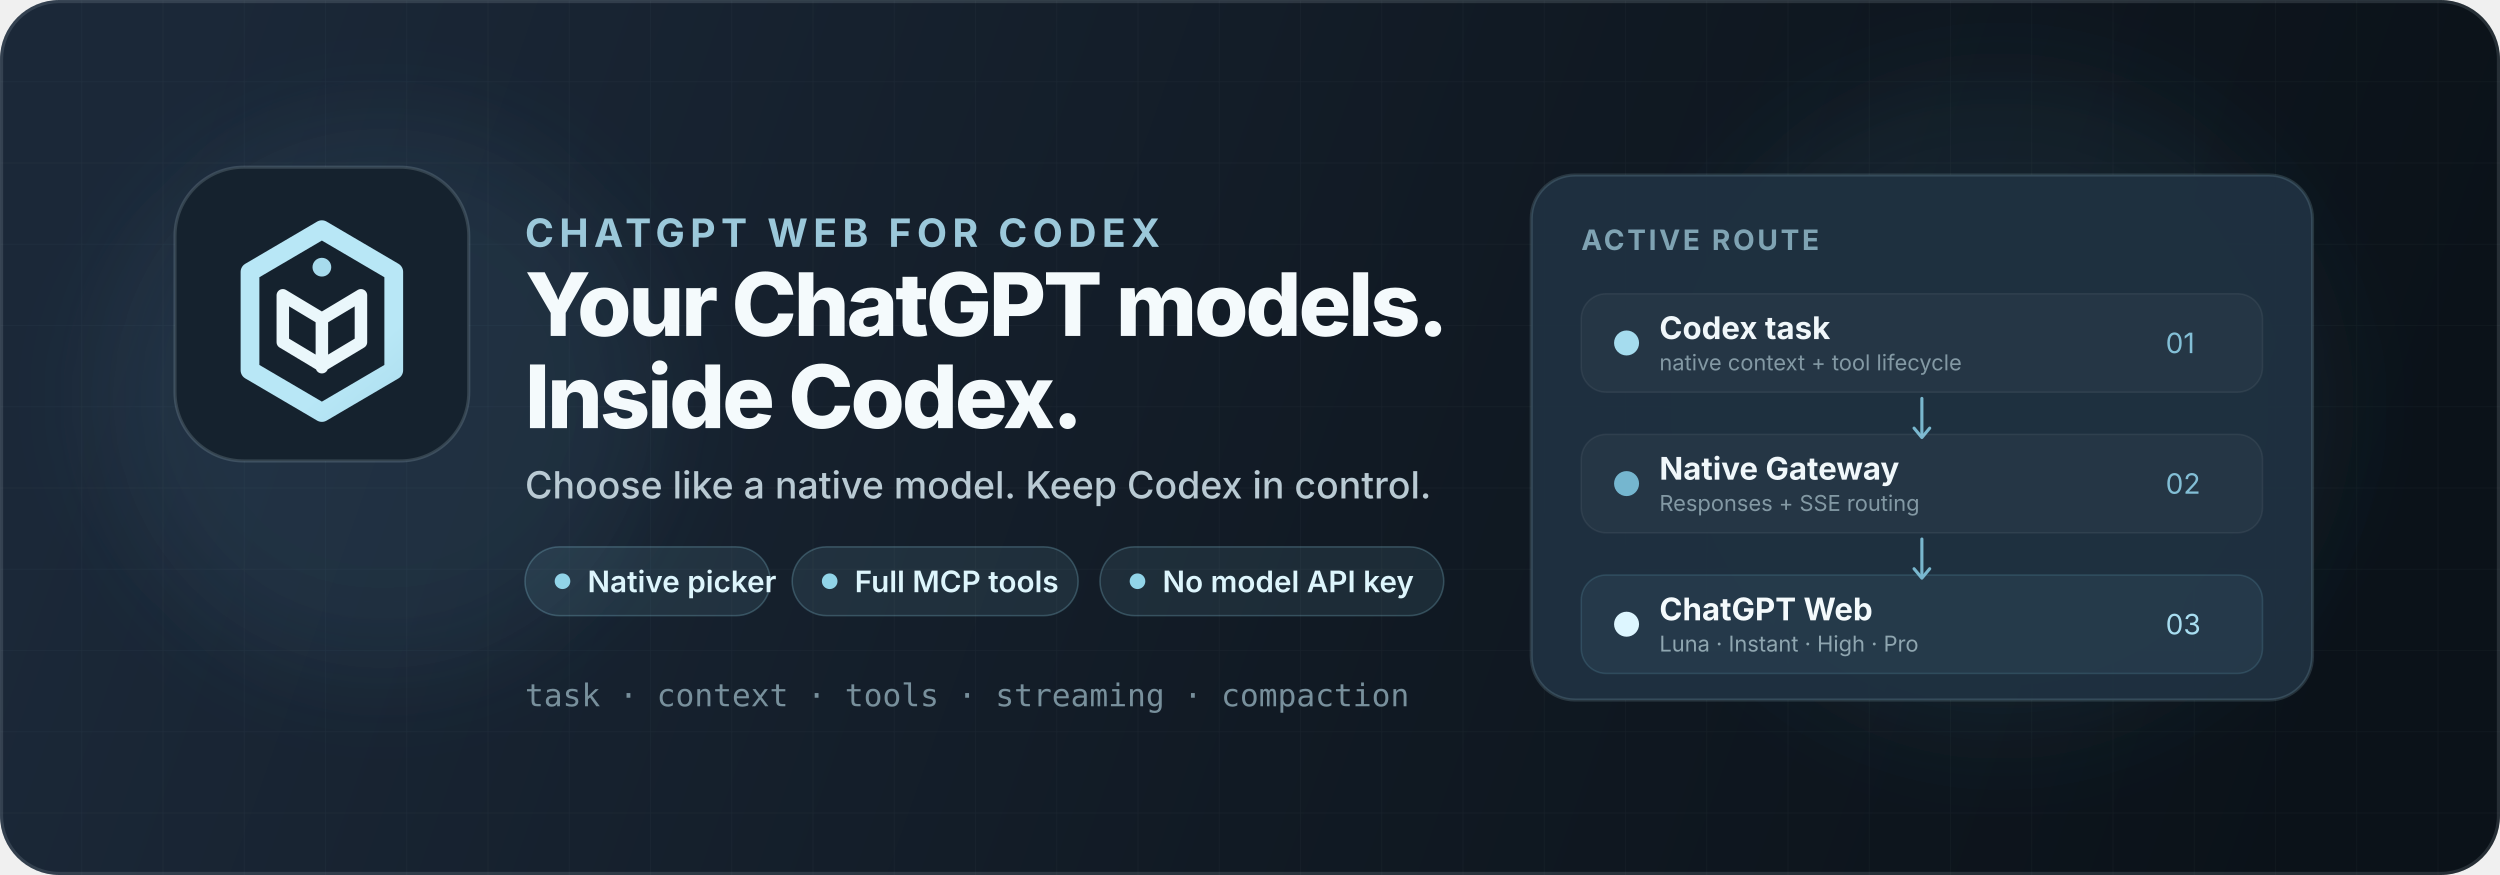
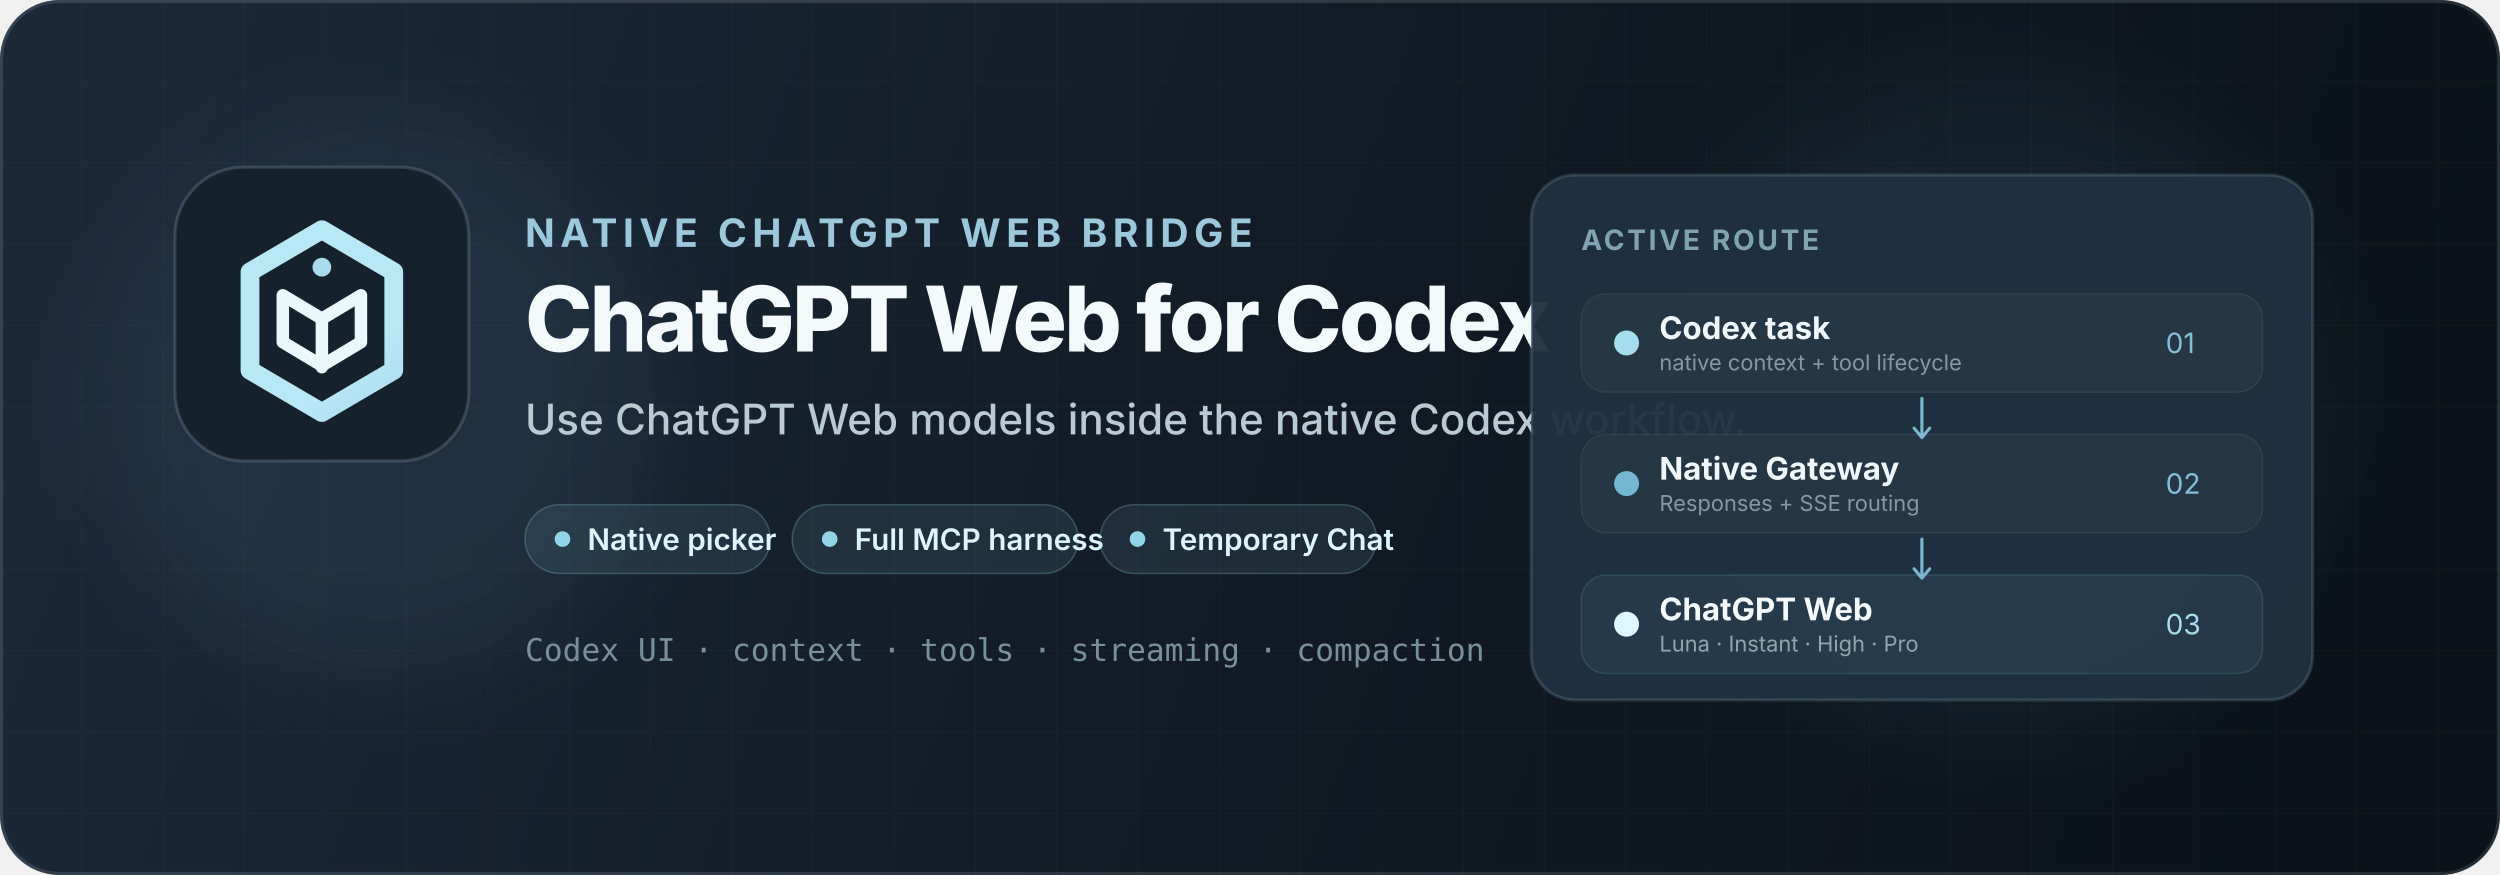
<svg xmlns="http://www.w3.org/2000/svg" width="1600" height="560" viewBox="0 0 1600 560" role="img" aria-labelledby="title desc">
  <defs>
    <linearGradient id="bg" x1="120" y1="40" x2="1480" y2="520" gradientUnits="userSpaceOnUse">
      <stop stop-color="#1B2838" />
      <stop offset="0.55" stop-color="#111A24" />
      <stop offset="1" stop-color="#0B1219" />
    </linearGradient>
    <linearGradient id="signal" x1="135" y1="108" x2="360" y2="365" gradientUnits="userSpaceOnUse">
      <stop stop-color="#B8E7F6" />
      <stop offset="1" stop-color="#5B9FBE" />
    </linearGradient>
    <linearGradient id="card" x1="940" y1="130" x2="1460" y2="430" gradientUnits="userSpaceOnUse">
      <stop stop-color="#1F3040" stop-opacity="0.95" />
      <stop offset="1" stop-color="#101922" stop-opacity="0.95" />
    </linearGradient>
    <filter id="glow" x="-60%" y="-60%" width="220%" height="220%">
      <feGaussianBlur stdDeviation="34" />
    </filter>
    <pattern id="grid" width="52" height="52" patternUnits="userSpaceOnUse">
      <path d="M52 0H0V52" fill="none" stroke="#D8EEF6" stroke-opacity="0.035" />
    </pattern>
  </defs>
  <rect width="1600" height="560" rx="38" fill="url(#bg)" />
  <rect x="1" y="1" width="1598" height="558" rx="37" fill="none" stroke="#D9EDF5" stroke-opacity="0.13" stroke-width="2" />
  <rect width="1600" height="560" rx="38" fill="url(#grid)" />
  <circle cx="245" cy="255" r="175" fill="#5FA8C8" fill-opacity="0.10" filter="url(#glow)" />
  <circle cx="1280" cy="260" r="210" fill="#5FA8C8" fill-opacity="0.08" filter="url(#glow)" />
  <g transform="translate(112 107)">
    <rect width="188" height="188" rx="44" fill="#15222E" stroke="#D9EDF5" stroke-opacity="0.16" stroke-width="2" />
    <path d="M48 67 94 40l46 27v63l-46 27-46-27V67Z" fill="none" stroke="url(#signal)" stroke-linejoin="round" stroke-width="12" />
    <path d="m69 82 25 15 25-15M94 97v31M69 82v30l25 15 25-15V82" fill="none" stroke="#EAF7FB" stroke-linecap="round" stroke-linejoin="round" stroke-width="8" />
    <circle cx="94" cy="64" r="6" fill="#A7DBED" />
  </g>
-   <text x="336" y="158" fill="#9BC8DA" font-family="-apple-system,BlinkMacSystemFont,'Segoe UI',sans-serif" font-size="25" font-weight="650" letter-spacing="3.5">CHATGPT WEB FOR CODEX</text>
-   <text x="336" y="215" fill="#F4FAFC" font-family="-apple-system,BlinkMacSystemFont,'Segoe UI',sans-serif" font-size="56" font-weight="760" letter-spacing="-1.8">Your ChatGPT models.</text>
-   <text x="336" y="274" fill="#F4FAFC" font-family="-apple-system,BlinkMacSystemFont,'Segoe UI',sans-serif" font-size="56" font-weight="760" letter-spacing="-1.8">Inside Codex.</text>
-   <text x="336" y="319" fill="#B9CAD3" font-family="-apple-system,BlinkMacSystemFont,'Segoe UI',sans-serif" font-size="24" font-weight="450">Choose like a native model. Keep Codex in control.</text>
+   <text x="336" y="158" fill="#9BC8DA" font-family="-apple-system,BlinkMacSystemFont,'Segoe UI',sans-serif" font-size="25" font-weight="650" letter-spacing="3.5">NATIVE CHATGPT WEB BRIDGE</text>
+   <text x="336" y="225" fill="#F4FAFC" font-family="-apple-system,BlinkMacSystemFont,'Segoe UI',sans-serif" font-size="58" font-weight="760" letter-spacing="-1.8">ChatGPT Web for Codex</text>
+   <text x="336" y="278" fill="#B9CAD3" font-family="-apple-system,BlinkMacSystemFont,'Segoe UI',sans-serif" font-size="27" font-weight="450">Use ChatGPT Web models inside the native Codex workflow.</text>
  <g font-family="-apple-system,BlinkMacSystemFont,'Segoe UI',sans-serif" font-size="19" font-weight="600">
-     <g transform="translate(336 350)">
+     <g transform="translate(336 323)">
      <rect width="157" height="44" rx="22" fill="#91D4E8" fill-opacity="0.10" stroke="#91D4E8" stroke-opacity="0.25" />
      <circle cx="24" cy="22" r="5" fill="#91D4E8" />
      <text x="40" y="29" fill="#DDF5FC">Native picker</text>
    </g>
-     <g transform="translate(507 350)">
+     <g transform="translate(507 323)">
      <rect width="183" height="44" rx="22" fill="#91D4E8" fill-opacity="0.10" stroke="#91D4E8" stroke-opacity="0.25" />
      <circle cx="24" cy="22" r="5" fill="#91D4E8" />
-       <text x="40" y="29" fill="#DDF5FC">Full MCP tools</text>
+       <text x="40" y="29" fill="#DDF5FC">Full MCP harness</text>
    </g>
-     <g transform="translate(704 350)">
-       <rect width="220" height="44" rx="22" fill="#91D4E8" fill-opacity="0.10" stroke="#91D4E8" stroke-opacity="0.25" />
+     <g transform="translate(704 323)">
+       <rect width="177" height="44" rx="22" fill="#91D4E8" fill-opacity="0.10" stroke="#91D4E8" stroke-opacity="0.25" />
      <circle cx="24" cy="22" r="5" fill="#91D4E8" />
-       <text x="40" y="29" fill="#DDF5FC">No model API key</text>
+       <text x="40" y="29" fill="#DDF5FC">Temporary Chat</text>
    </g>
  </g>
-   <text x="336" y="452" fill="#78909C" font-family="ui-monospace,SFMono-Regular,Menlo,monospace" font-size="20">task · context · tools · streaming · compaction</text>
+   <text x="336" y="423" fill="#78909C" font-family="ui-monospace,SFMono-Regular,Menlo,monospace" font-size="20">Codex UI · context · tools · streaming · compaction</text>
  <g transform="translate(980 112)" font-family="-apple-system,BlinkMacSystemFont,'Segoe UI',sans-serif">
    <rect width="500" height="336" rx="28" fill="url(#card)" stroke="#B4DDEA" stroke-opacity="0.16" stroke-width="2" />
    <text x="32" y="48" fill="#7FA3B3" font-size="18" font-weight="650" letter-spacing="1.7">ACTIVE ROUTE</text>
    <g transform="translate(32 76)">
      <rect width="436" height="63" rx="16" fill="#FFFFFF" fill-opacity="0.035" stroke="#FFFFFF" stroke-opacity="0.06" />
      <circle cx="29" cy="31.5" r="8" fill="#A5DCEE" />
      <text x="50" y="29" fill="#F0F7FA" font-size="20" font-weight="650">Codex task</text>
      <text x="50" y="49" fill="#8399A4" font-size="14">native context + tool lifecycle</text>
      <text x="374" y="38" fill="#83BFD6" font-size="18">01</text>
    </g>
    <path d="M250 143v23" stroke="#79B7CE" stroke-width="2" stroke-linecap="round" />
    <path d="m245 162 5 6 5-6" fill="none" stroke="#79B7CE" stroke-width="2" stroke-linecap="round" stroke-linejoin="round" />
    <g transform="translate(32 166)">
      <rect width="436" height="63" rx="16" fill="#FFFFFF" fill-opacity="0.035" stroke="#FFFFFF" stroke-opacity="0.06" />
      <circle cx="29" cy="31.5" r="8" fill="#75B6CF" />
      <text x="50" y="29" fill="#F0F7FA" font-size="20" font-weight="650">Native Gateway</text>
      <text x="50" y="49" fill="#8399A4" font-size="14">Responses + SSE routing</text>
      <text x="374" y="38" fill="#83BFD6" font-size="18">02</text>
    </g>
    <path d="M250 233v23" stroke="#79B7CE" stroke-width="2" stroke-linecap="round" />
    <path d="m245 252 5 6 5-6" fill="none" stroke="#79B7CE" stroke-width="2" stroke-linecap="round" stroke-linejoin="round" />
    <g transform="translate(32 256)">
      <rect width="436" height="63" rx="16" fill="#7CC6E0" fill-opacity="0.075" stroke="#7CC6E0" stroke-opacity="0.16" />
      <circle cx="29" cy="31.5" r="8" fill="#DDF6FF" />
      <text x="50" y="29" fill="#F4FAFC" font-size="20" font-weight="650">ChatGPT Web</text>
      <text x="50" y="49" fill="#8FA6B0" font-size="14">Luna · Instant · High · Pro</text>
      <text x="374" y="38" fill="#A8DDF0" font-size="18">03</text>
    </g>
  </g>
</svg>
